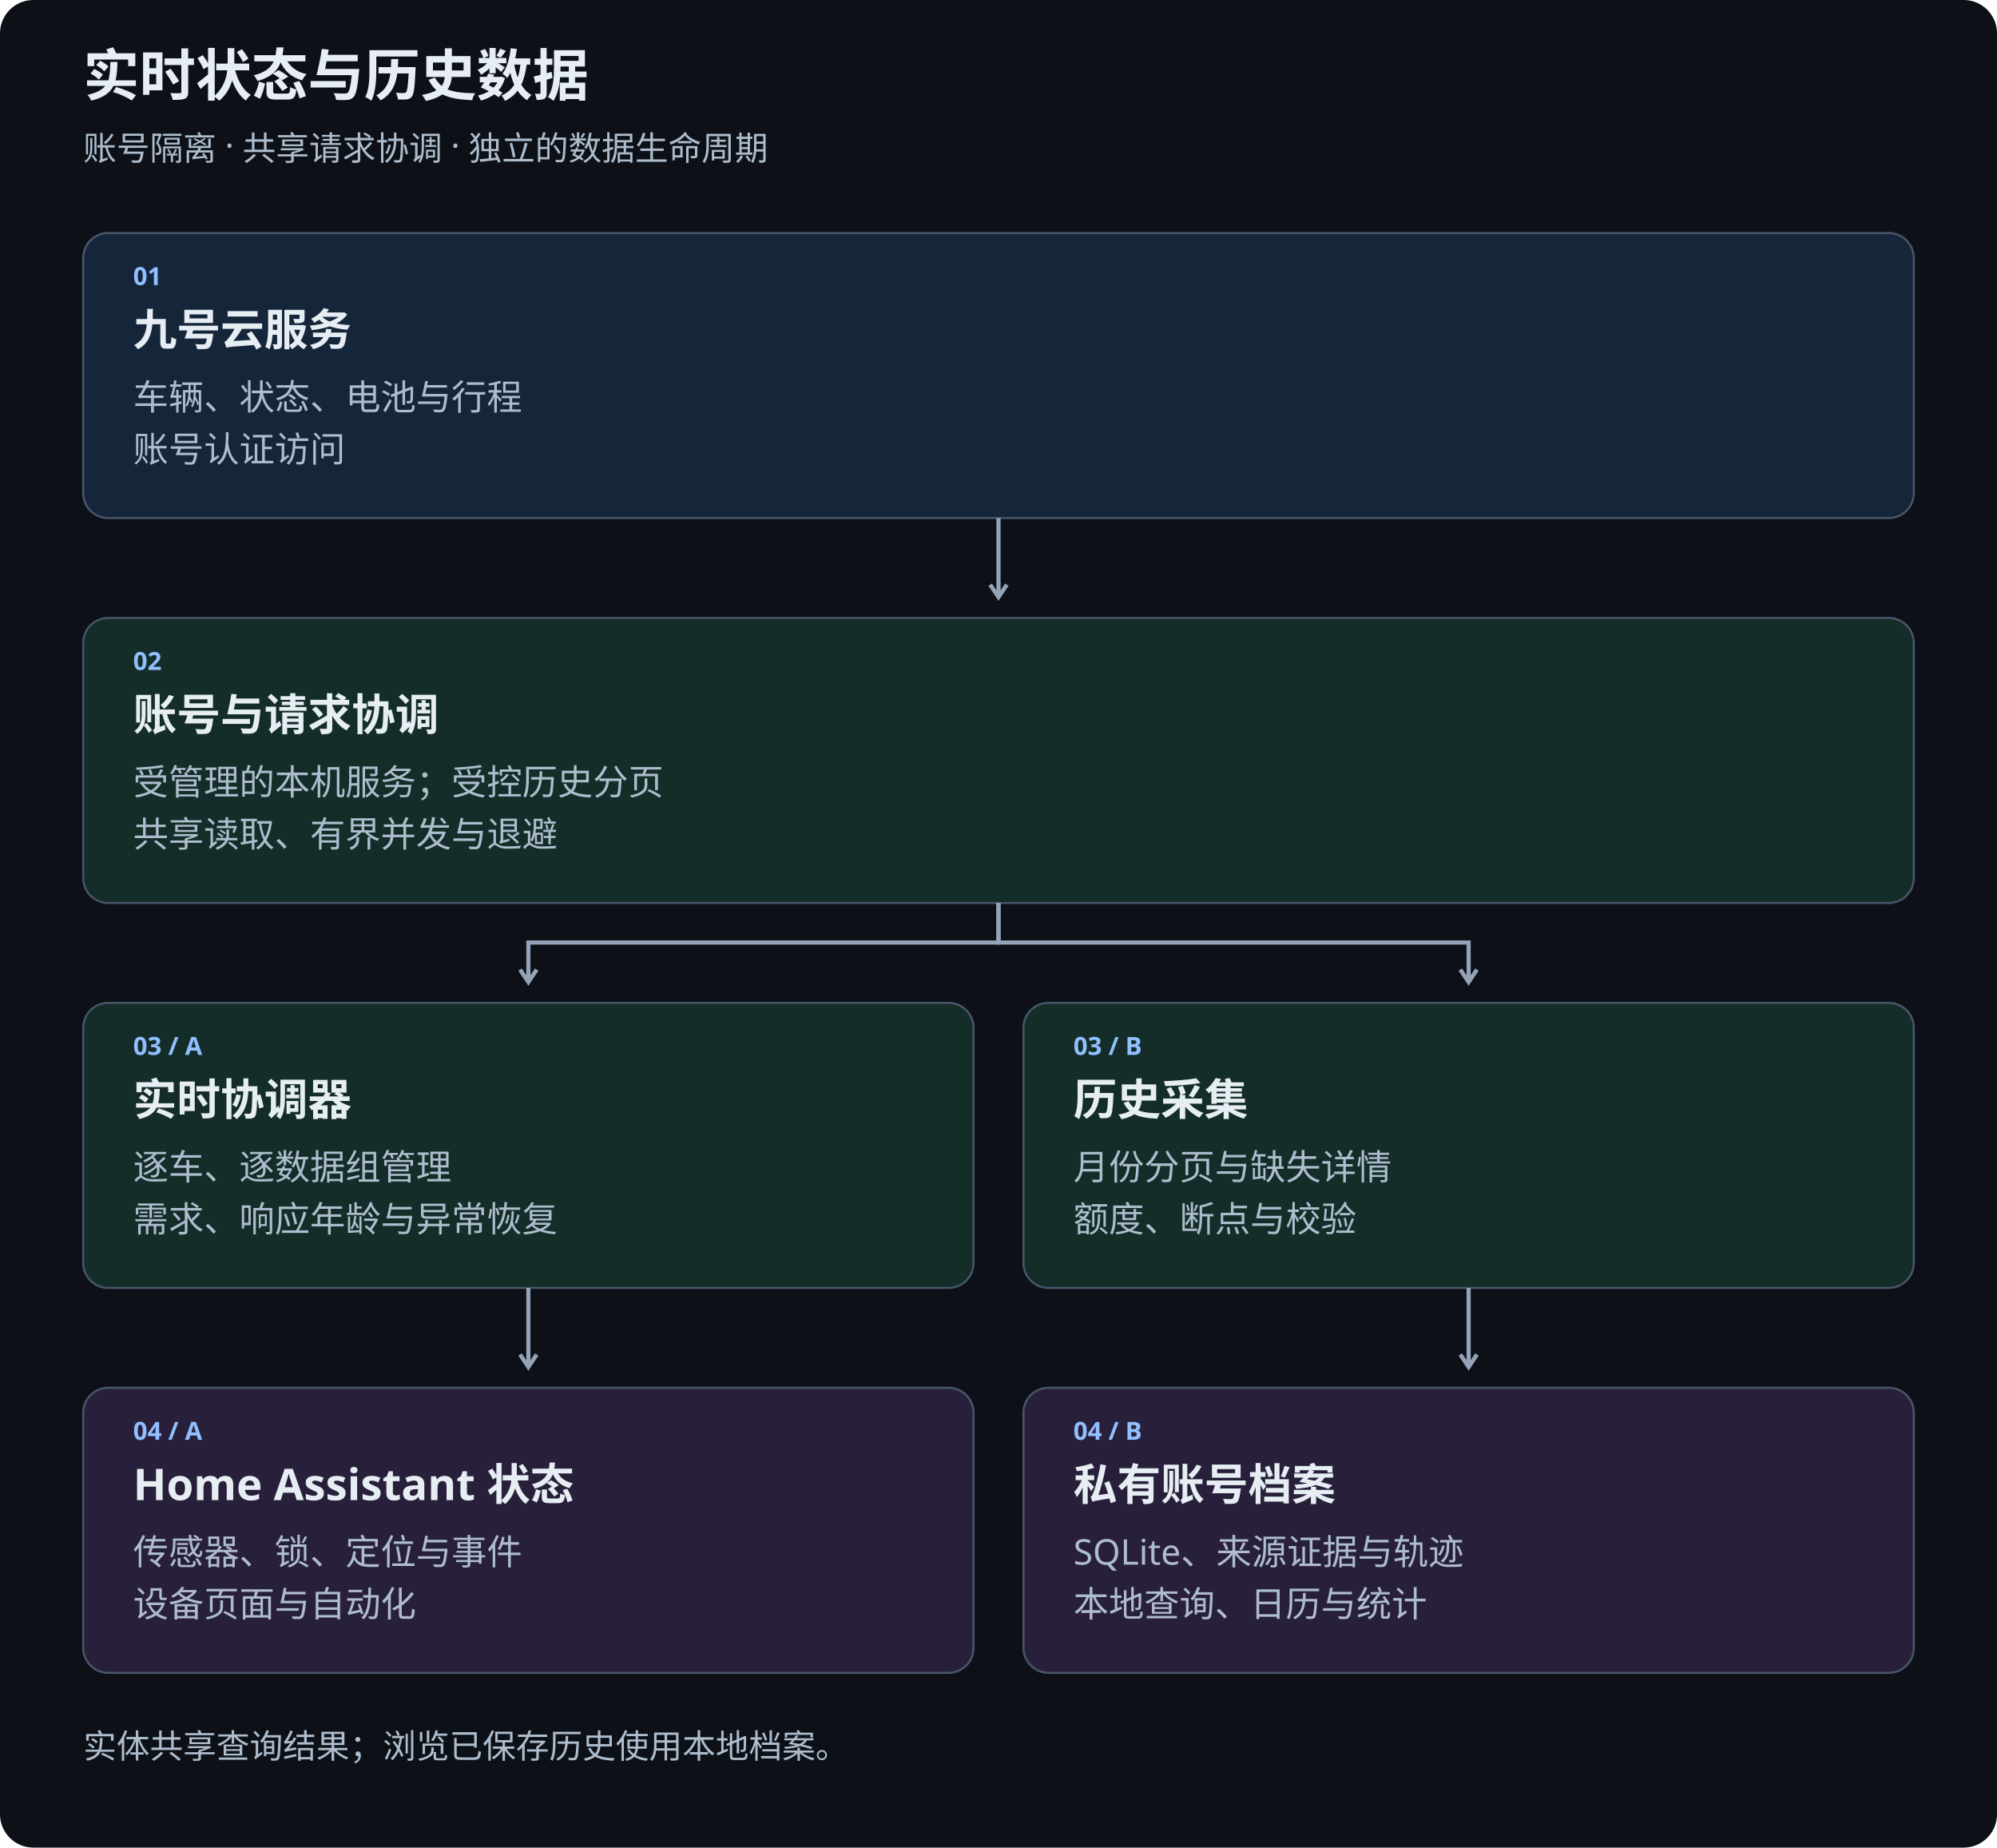
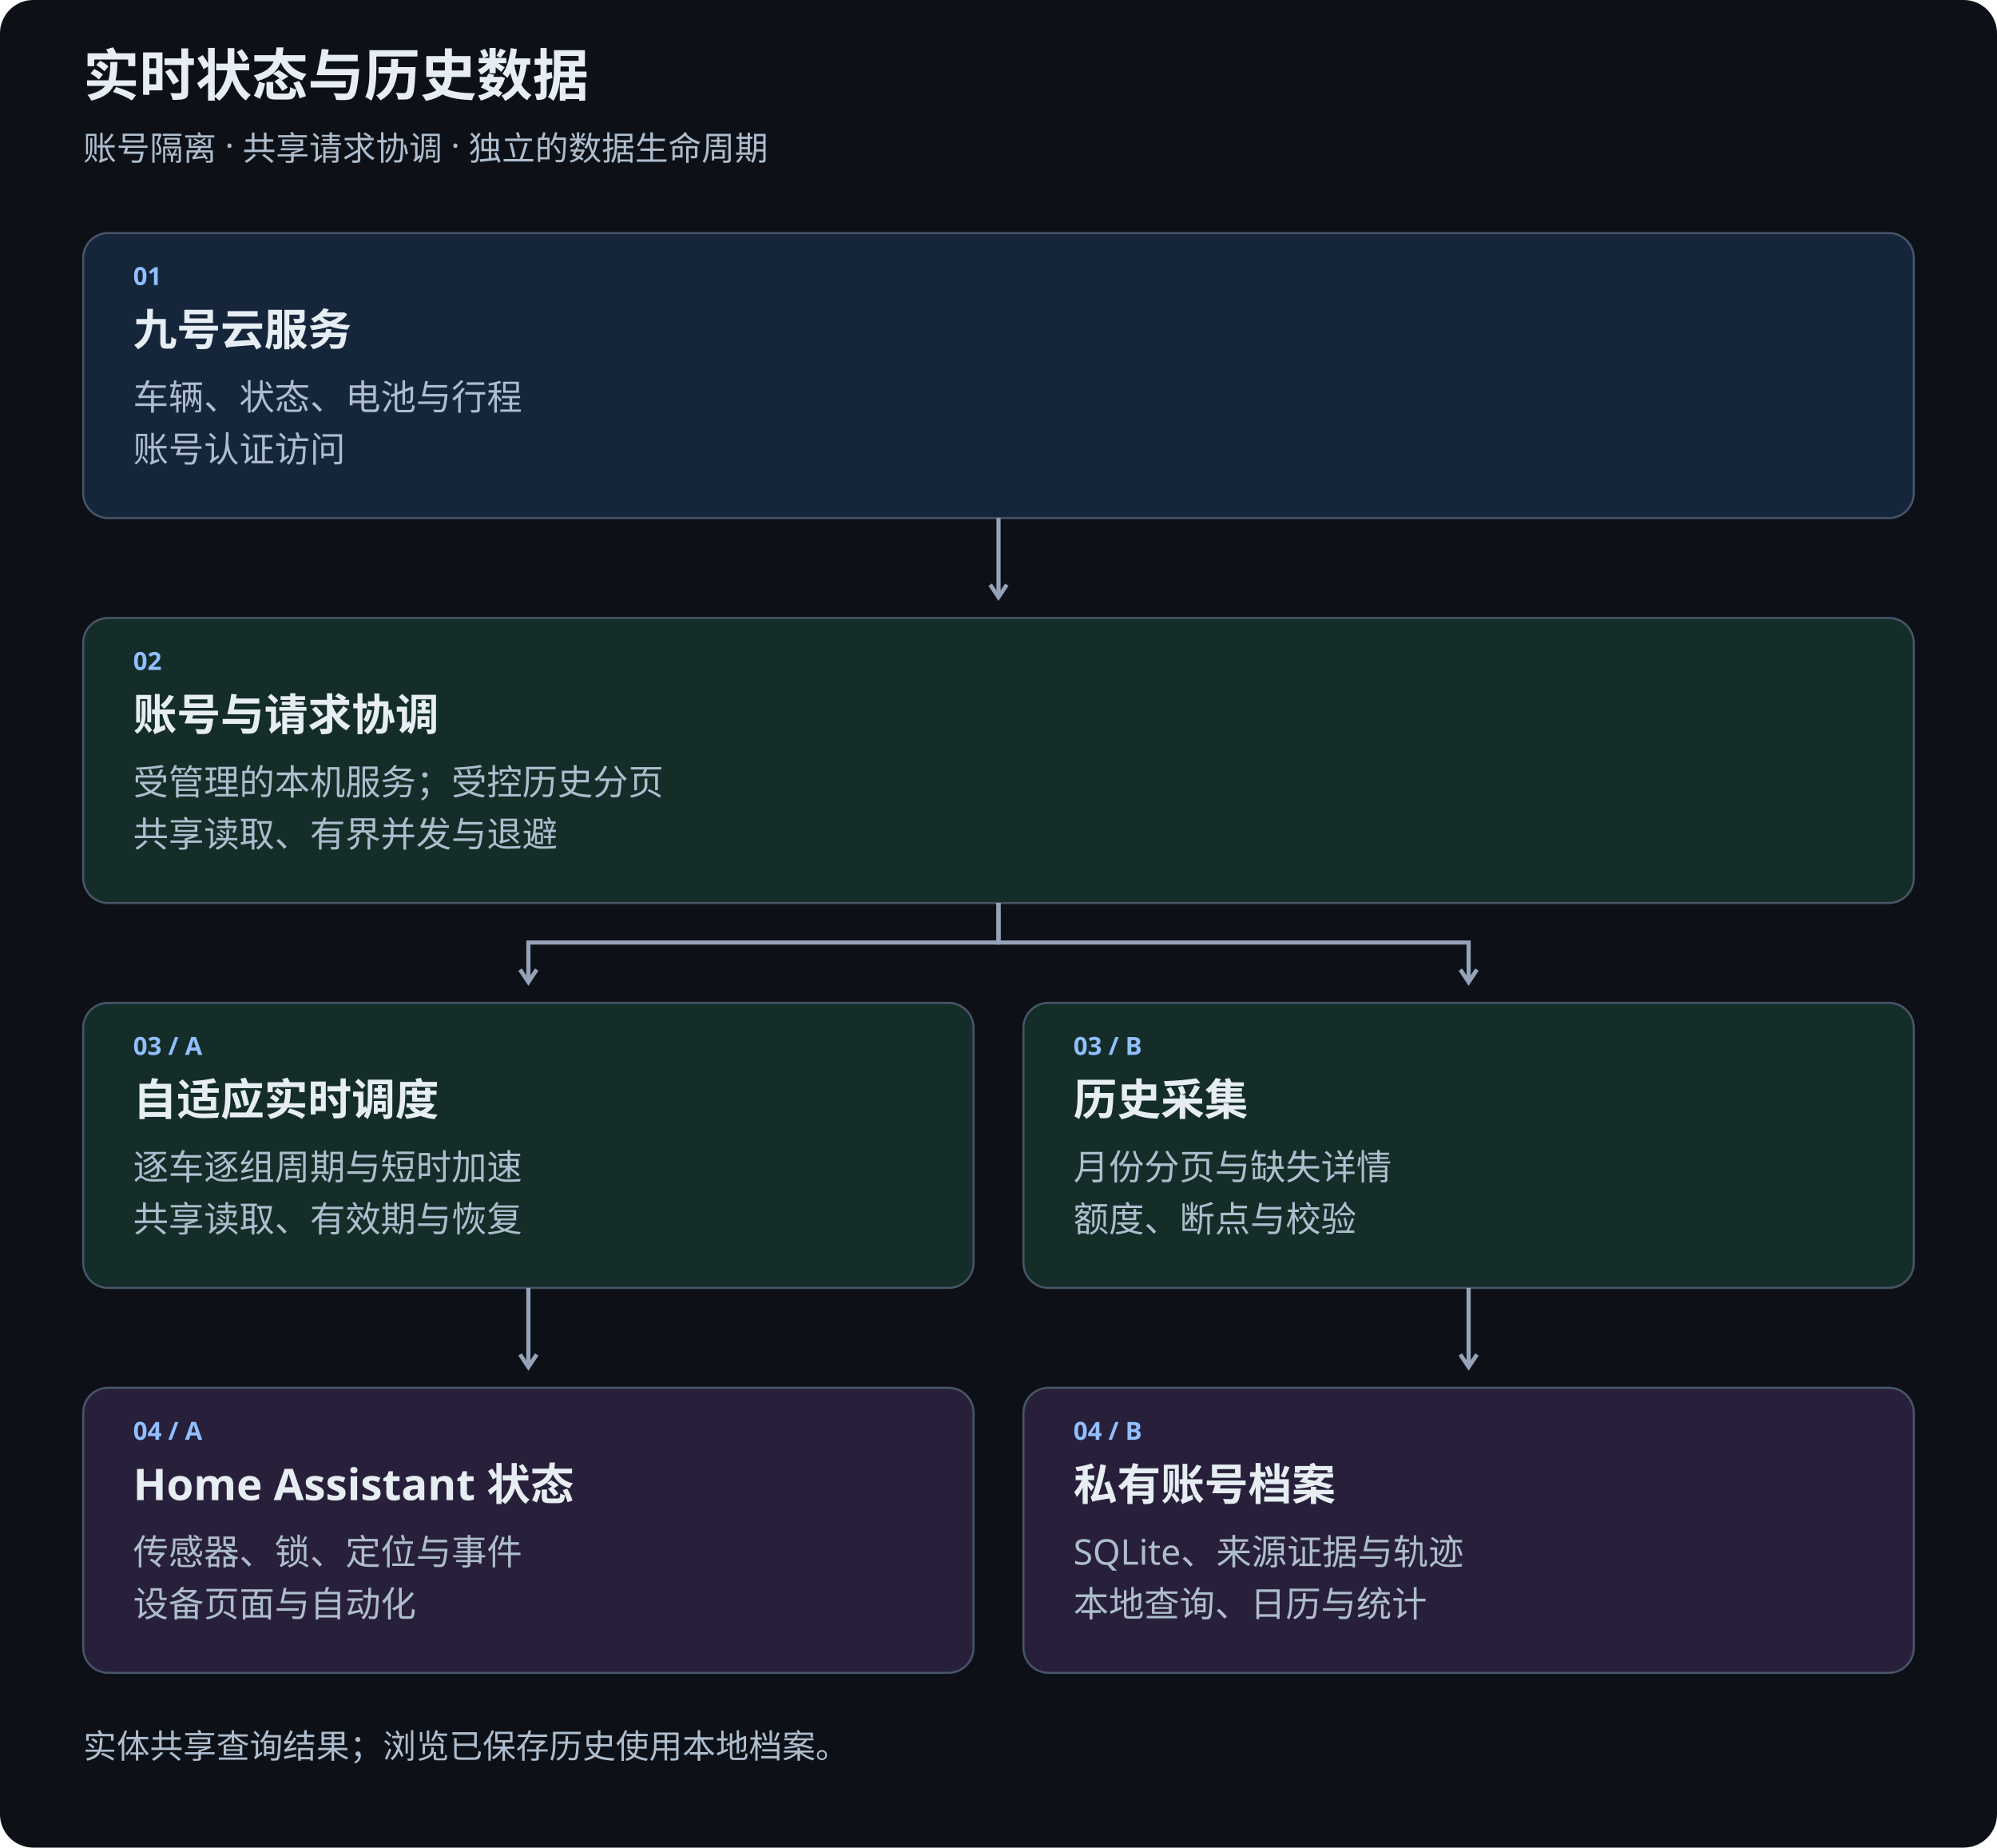
<svg xmlns="http://www.w3.org/2000/svg" width="960" height="888" viewBox="0 0 960 888" role="img" aria-labelledby="title desc" xml:lang="zh-Hans">
  <style>text {font-family: -apple-system, BlinkMacSystemFont, "Segoe UI", "Noto Sans", "PingFang SC", "Microsoft YaHei", sans-serif}</style>
  <rect width="960" height="888" rx="16" fill="#0d1117" />
  <text x="40" y="46" font-size="27" font-weight="700" fill="#e6edf3">实时状态与历史数据</text>
  <text x="40" y="77" font-size="16" font-weight="400" fill="#aebdce">账号隔离 · 共享请求协调 · 独立的数据生命周期</text>
  <rect x="40" y="112" width="880" height="137" rx="12" fill="#15263b" stroke="#475569" />
  <text x="64" y="137" font-size="12" font-weight="700" fill="#91bfff">01</text>
  <text x="64" y="166" font-size="21" font-weight="650" fill="#e6edf3">九号云服务</text>
  <text x="64" y="197" font-size="17" font-weight="400" fill="#aebdce">车辆、状态、电池与行程</text>
  <text x="64" y="222" font-size="17" font-weight="400" fill="#aebdce">账号认证访问</text>
  <path d="M480 249 V268 H480 V287" fill="none" stroke="#94a3b8" stroke-width="2" />
  <path d="M476 281 L480 287 L484 281" fill="none" stroke="#94a3b8" stroke-width="2" />
  <rect x="40" y="297" width="880" height="137" rx="12" fill="#142d28" stroke="#475569" />
  <text x="64" y="322" font-size="12" font-weight="700" fill="#91bfff">02</text>
  <text x="64" y="351" font-size="21" font-weight="650" fill="#e6edf3">账号与请求协调</text>
  <text x="64" y="382" font-size="17" font-weight="400" fill="#aebdce">受管理的本机服务；受控历史分页</text>
  <text x="64" y="407" font-size="17" font-weight="400" fill="#aebdce">共享读取、有界并发与退避</text>
  <path d="M480 434 V453 H254 V472" fill="none" stroke="#94a3b8" stroke-width="2" />
  <path d="M250 466 L254 472 L258 466" fill="none" stroke="#94a3b8" stroke-width="2" />
  <path d="M480 434 V453 H706 V472" fill="none" stroke="#94a3b8" stroke-width="2" />
  <path d="M702 466 L706 472 L710 466" fill="none" stroke="#94a3b8" stroke-width="2" />
  <rect x="40" y="482" width="428" height="137" rx="12" fill="#142d28" stroke="#475569" />
  <text x="64" y="507" font-size="12" font-weight="700" fill="#91bfff">03 / A</text>
-   <text x="64" y="536" font-size="21" font-weight="650" fill="#e6edf3">实时协调器</text>
-   <text x="64" y="567" font-size="17" font-weight="400" fill="#aebdce">逐车、逐数据组管理</text>
-   <text x="64" y="592" font-size="17" font-weight="400" fill="#aebdce">需求、响应年龄与异常恢复</text>
+   <text x="64" y="536" font-size="21" font-weight="650" fill="#e6edf3">自适应实时调度</text>
+   <text x="64" y="567" font-size="17" font-weight="400" fill="#aebdce">逐车逐组周期与短时加速</text>
+   <text x="64" y="592" font-size="17" font-weight="400" fill="#aebdce">共享读取、有效期与恢复</text>
  <rect x="492" y="482" width="428" height="137" rx="12" fill="#142d28" stroke="#475569" />
  <text x="516" y="507" font-size="12" font-weight="700" fill="#91bfff">03 / B</text>
  <text x="516" y="536" font-size="21" font-weight="650" fill="#e6edf3">历史采集</text>
  <text x="516" y="567" font-size="17" font-weight="400" fill="#aebdce">月份分页与缺失详情</text>
  <text x="516" y="592" font-size="17" font-weight="400" fill="#aebdce">额度、断点与校验</text>
  <path d="M254 619 V638 H254 V657" fill="none" stroke="#94a3b8" stroke-width="2" />
  <path d="M250 651 L254 657 L258 651" fill="none" stroke="#94a3b8" stroke-width="2" />
  <path d="M706 619 V638 H706 V657" fill="none" stroke="#94a3b8" stroke-width="2" />
  <path d="M702 651 L706 657 L710 651" fill="none" stroke="#94a3b8" stroke-width="2" />
  <rect x="40" y="667" width="428" height="137" rx="12" fill="#28203a" stroke="#475569" />
  <text x="64" y="692" font-size="12" font-weight="700" fill="#91bfff">04 / A</text>
  <text x="64" y="721" font-size="21" font-weight="650" fill="#e6edf3">Home Assistant 状态</text>
  <text x="64" y="752" font-size="17" font-weight="400" fill="#aebdce">传感器、锁、定位与事件</text>
  <text x="64" y="777" font-size="17" font-weight="400" fill="#aebdce">设备页面与自动化</text>
  <rect x="492" y="667" width="428" height="137" rx="12" fill="#28203a" stroke="#475569" />
  <text x="516" y="692" font-size="12" font-weight="700" fill="#91bfff">04 / B</text>
  <text x="516" y="721" font-size="21" font-weight="650" fill="#e6edf3">私有账号档案</text>
  <text x="516" y="752" font-size="17" font-weight="400" fill="#aebdce">SQLite、来源证据与轨迹</text>
  <text x="516" y="777" font-size="17" font-weight="400" fill="#aebdce">本地查询、日历与统计</text>
  <text x="40" y="845" font-size="16" font-weight="400" fill="#aebdce">实体共享查询结果；浏览已保存历史使用本地档案。</text>
</svg>
